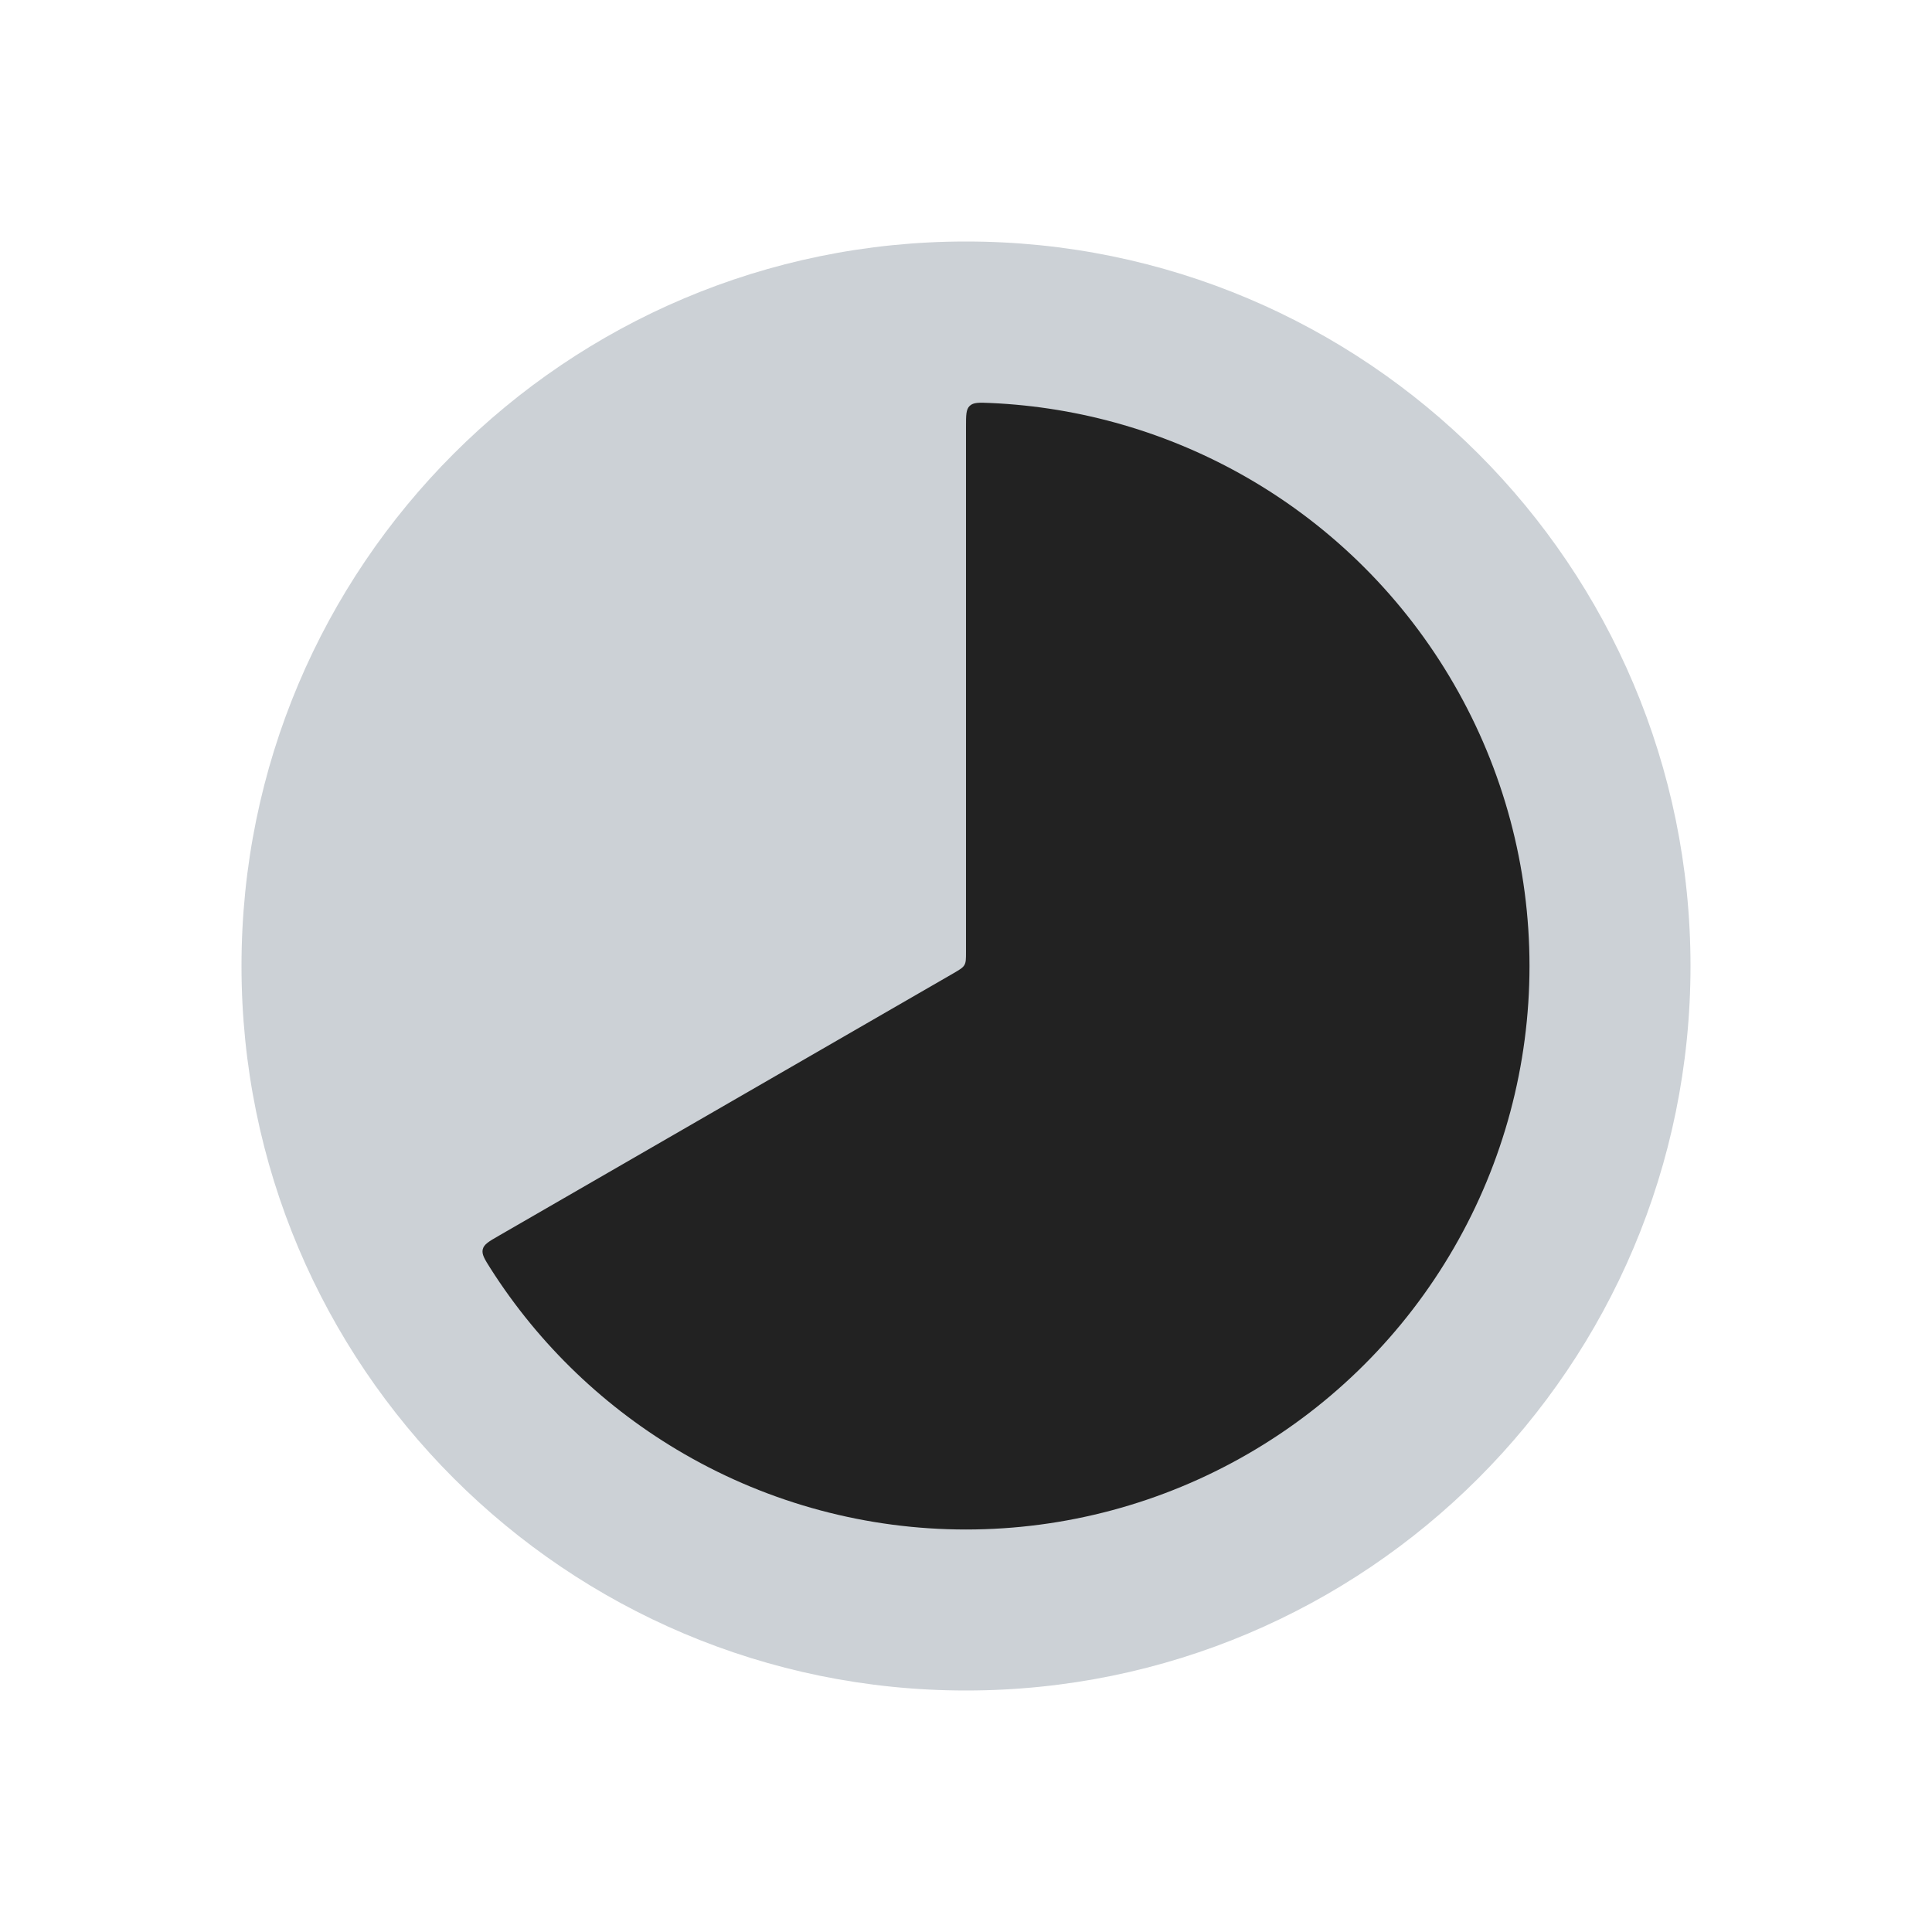
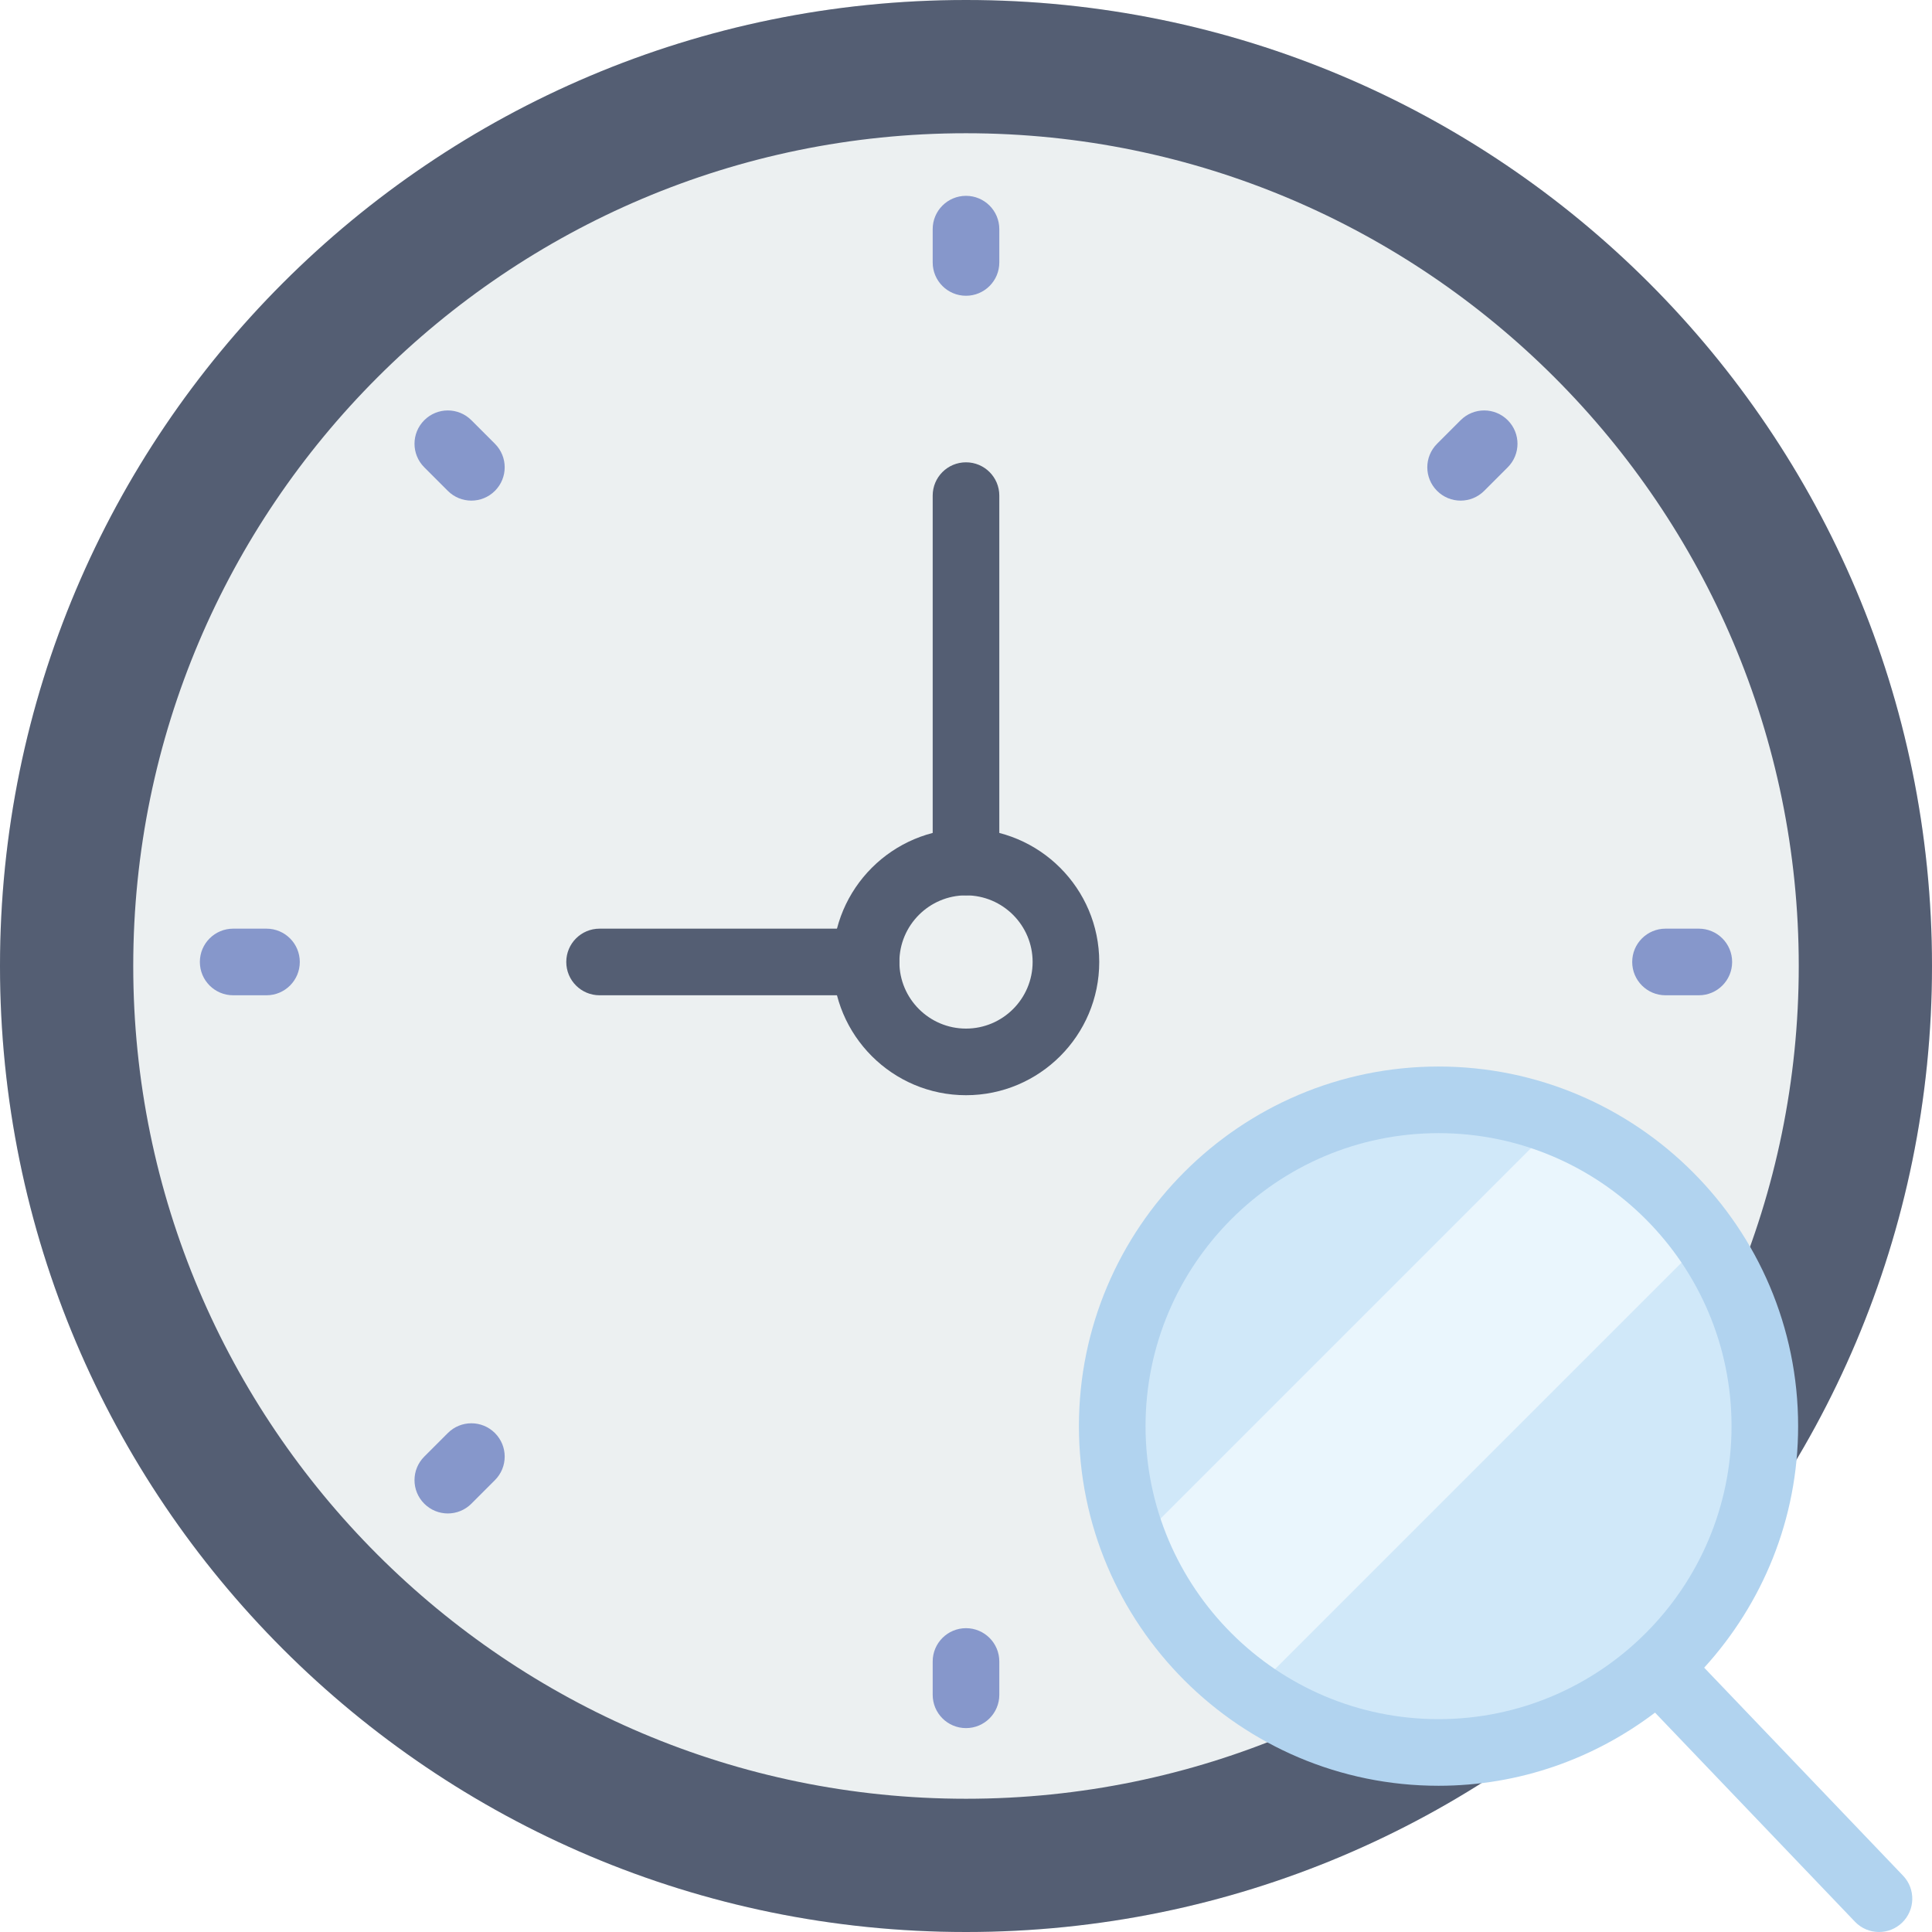
- <svg xmlns="http://www.w3.org/2000/svg" width="800px" height="800px" viewBox="0 0 24 24" fill="none">
-   <circle cx="12" cy="12" r="9" fill="#2A4157" fill-opacity="0.24" />
-   <path d="M12 5.3C12 5.157 12 5.086 12.046 5.042C12.092 4.998 12.162 5 12.3 5.006C13.425 5.055 14.523 5.374 15.5 5.938C16.564 6.552 17.448 7.436 18.062 8.5C18.677 9.564 19 10.771 19 12C19 13.229 18.677 14.436 18.062 15.5C17.448 16.564 16.564 17.448 15.5 18.062C14.436 18.677 13.229 19 12 19C10.771 19 9.564 18.677 8.5 18.062C7.523 17.498 6.697 16.706 6.093 15.757C6.019 15.64 5.982 15.581 5.997 15.519C6.012 15.457 6.074 15.421 6.198 15.35L11.85 12.087C11.923 12.044 11.96 12.023 11.98 11.988C12 11.954 12 11.911 12 11.827V5.3Z" fill="#222222" />
+ <svg xmlns="http://www.w3.org/2000/svg" height="800px" width="800px" version="1.1" id="Capa_1" viewBox="0 0 58 58" xml:space="preserve">
+   <g>
+     <g>
+       <circle style="fill:#ECF0F1;" cx="29" cy="29" r="29" />
+       <path style="fill:#545E73;" d="M29,4c13.785,0,25,11.215,25,25S42.785,54,29,54S4,42.785,4,29S15.215,4,29,4 M29,0    C12.984,0,0,12.984,0,29s12.984,29,29,29s29-12.984,29-29S45.016,0,29,0L29,0z" />
+       <g>
+         <path style="fill:#8697CB;" d="M29,5.879c-0.552,0-1,0.447-1,1v1c0,0.553,0.448,1,1,1s1-0.447,1-1v-1     C30,6.326,29.552,5.879,29,5.879z" />
+         <path style="fill:#8697CB;" d="M29,48.879c-0.552,0-1,0.447-1,1v1c0,0.553,0.448,1,1,1s1-0.447,1-1v-1     C30,49.326,29.552,48.879,29,48.879z" />
+         <path style="fill:#8697CB;" d="M51,27.879h-1c-0.552,0-1,0.447-1,1s0.448,1,1,1h1c0.552,0,1-0.447,1-1S51.552,27.879,51,27.879z" />
+         <path style="fill:#8697CB;" d="M8,27.879H7c-0.552,0-1,0.447-1,1s0.448,1,1,1h1c0.552,0,1-0.447,1-1S8.552,27.879,8,27.879z" />
+         <path style="fill:#8697CB;" d="M43.849,12.615l-0.707,0.707c-0.391,0.391-0.391,1.023,0,1.414     c0.195,0.195,0.451,0.293,0.707,0.293s0.512-0.098,0.707-0.293l0.707-0.707c0.391-0.391,0.391-1.023,0-1.414     S44.24,12.224,43.849,12.615z" />
+         <path style="fill:#8697CB;" d="M13.444,43.021l-0.707,0.707c-0.391,0.391-0.391,1.023,0,1.414     c0.195,0.195,0.451,0.293,0.707,0.293s0.512-0.098,0.707-0.293l0.707-0.707c0.391-0.391,0.391-1.023,0-1.414     S13.834,42.631,13.444,43.021z" />
+         <path style="fill:#8697CB;" d="M44.556,43.021c-0.391-0.391-1.023-0.391-1.414,0s-0.391,1.023,0,1.414l0.707,0.707     c0.195,0.195,0.451,0.293,0.707,0.293s0.512-0.098,0.707-0.293c0.391-0.391,0.391-1.023,0-1.414L44.556,43.021z" />
+         <path style="fill:#8697CB;" d="M14.151,12.615c-0.391-0.391-1.023-0.391-1.414,0s-0.391,1.023,0,1.414l0.707,0.707     c0.195,0.195,0.451,0.293,0.707,0.293s0.512-0.098,0.707-0.293c0.391-0.391,0.391-1.023,0-1.414L14.151,12.615z" />
+       </g>
+       <path style="fill:#545E73;" d="M26,29.879h-8c-0.553,0-1-0.447-1-1s0.447-1,1-1h8c0.553,0,1,0.447,1,1S26.553,29.879,26,29.879z" />
+       <path style="fill:#545E73;" d="M29,26.879c-0.553,0-1-0.447-1-1v-11c0-0.553,0.447-1,1-1s1,0.447,1,1v11    C30,26.432,29.553,26.879,29,26.879z" />
+       <path style="fill:#545E73;" d="M29,32.879c-2.206,0-4-1.794-4-4s1.794-4,4-4s4,1.794,4,4S31.206,32.879,29,32.879z M29,26.879    c-1.103,0-2,0.897-2,2s0.897,2,2,2s2-0.897,2-2S30.103,26.879,29,26.879z" />
+     </g>
+     <g>
+       <circle style="fill:#D0E8F9;" cx="43.186" cy="42.814" r="9.796" />
+       <path style="fill:#EAF6FD;" d="M46.738,33.693L34.064,46.367c0.706,1.81,1.93,3.357,3.495,4.459l13.638-13.638    C50.095,35.623,48.548,34.399,46.738,33.693z" />
+       <path style="fill:#B1D3EF;" d="M57.131,56.309l-5.97-6.244c1.746-1.919,2.82-4.458,2.82-7.251c0-5.953-4.843-10.796-10.796-10.796    S32.39,36.862,32.39,42.814S37.232,53.61,43.186,53.61c2.442,0,4.689-0.824,6.499-2.196l6.001,6.276    C55.882,57.896,56.145,58,56.408,58c0.249,0,0.497-0.092,0.691-0.277C57.498,57.341,57.513,56.708,57.131,56.309z M34.39,42.814    c0-4.85,3.946-8.796,8.796-8.796s8.796,3.946,8.796,8.796s-3.946,8.796-8.796,8.796S34.39,47.665,34.39,42.814z" />
+     </g>
+   </g>
</svg>
